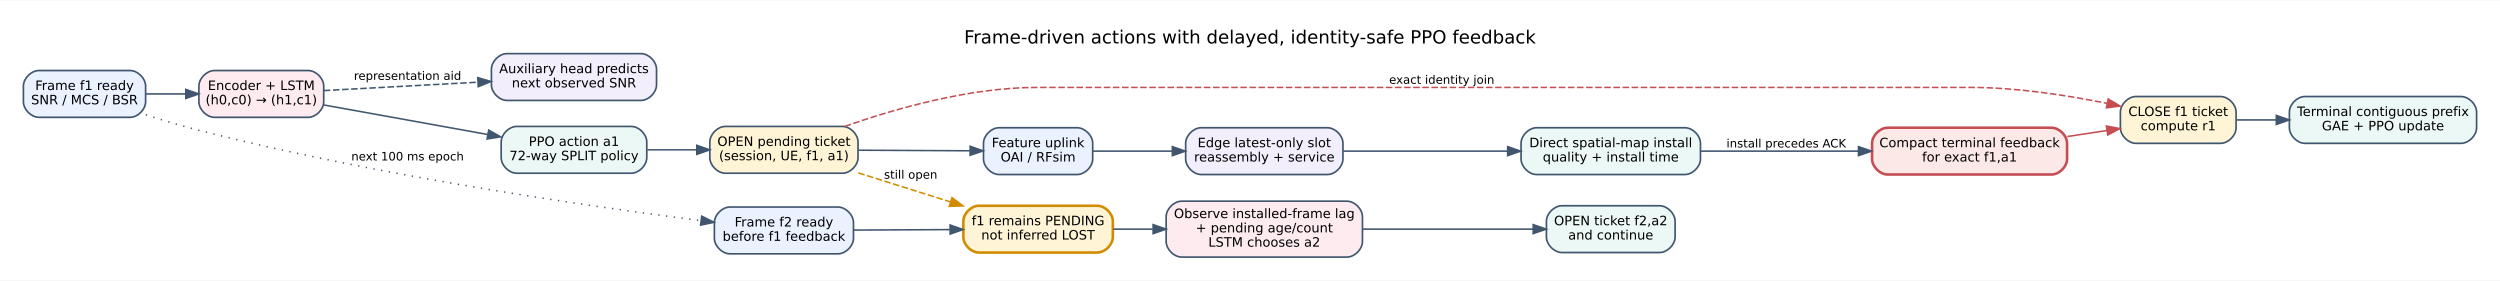
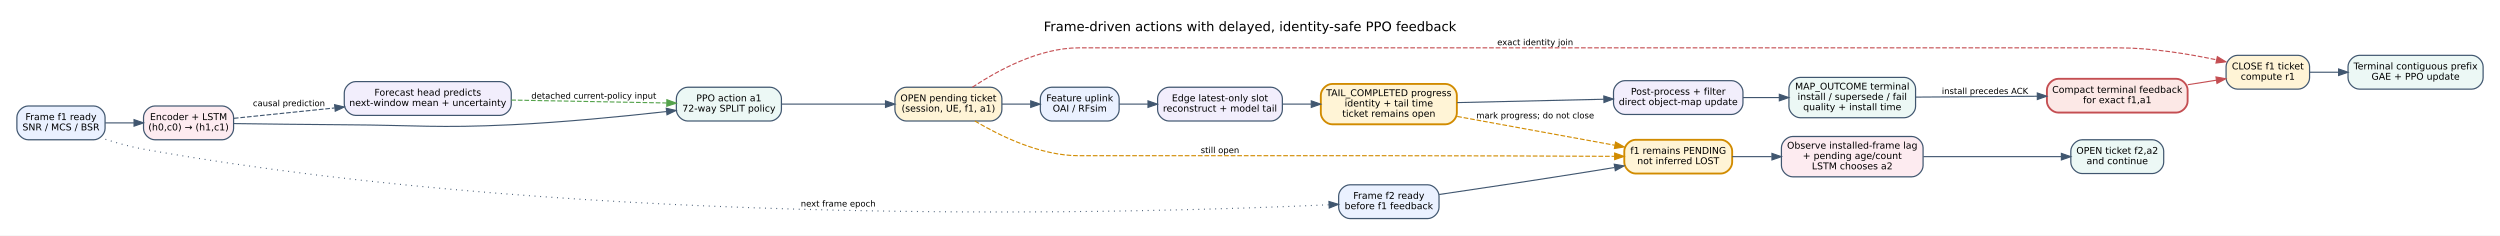
- <svg xmlns="http://www.w3.org/2000/svg" width="1923pt" height="216pt" viewBox="0.00 0.00 1923.00 215.50">
-   <g id="graph0" class="graph" transform="scale(1 1) rotate(0) translate(18 197.5)">
-     <polygon fill="white" stroke="transparent" points="-18,18 -18,-197.5 1905,-197.5 1905,18 -18,18" />
-     <text text-anchor="middle" x="943.5" y="-164.3" font-family="DejaVu Sans" font-size="14.00">Frame-driven actions with delayed, identity-safe PPO feedback</text>
+ <svg xmlns="http://www.w3.org/2000/svg" width="2665pt" height="251pt" viewBox="0.00 0.00 2665.00 251.00">
+   <g id="graph0" class="graph" transform="scale(1 1) rotate(0) translate(18 233)">
+     <polygon fill="white" stroke="transparent" points="-18,18 -18,-233 2647,-233 2647,18 -18,18" />
+     <text text-anchor="middle" x="1314.5" y="-199.8" font-family="DejaVu Sans" font-size="14.00">Frame-driven actions with delayed, identity-safe PPO feedback</text>
    <g id="node1" class="node">
-       <path fill="#eaf1ff" stroke="#40566f" stroke-width="1.3" d="M82,-143.5C82,-143.5 12,-143.5 12,-143.5 6,-143.5 0,-137.5 0,-131.5 0,-131.5 0,-119.5 0,-119.5 0,-113.5 6,-107.5 12,-107.5 12,-107.5 82,-107.5 82,-107.5 88,-107.5 94,-113.5 94,-119.5 94,-119.5 94,-131.5 94,-131.5 94,-137.5 88,-143.5 82,-143.5" />
-       <text text-anchor="middle" x="47" y="-128.5" font-family="DejaVu Sans" font-size="10.00">Frame f1 ready</text>
-       <text text-anchor="middle" x="47" y="-117.5" font-family="DejaVu Sans" font-size="10.00">SNR / MCS / BSR</text>
+       <path fill="#eaf1ff" stroke="#40566f" stroke-width="1.3" d="M82,-120C82,-120 12,-120 12,-120 6,-120 0,-114 0,-108 0,-108 0,-96 0,-96 0,-90 6,-84 12,-84 12,-84 82,-84 82,-84 88,-84 94,-90 94,-96 94,-96 94,-108 94,-108 94,-114 88,-120 82,-120" />
+       <text text-anchor="middle" x="47" y="-105" font-family="DejaVu Sans" font-size="10.00">Frame f1 ready</text>
+       <text text-anchor="middle" x="47" y="-94" font-family="DejaVu Sans" font-size="10.00">SNR / MCS / BSR</text>
    </g>
    <g id="node2" class="node">
-       <path fill="#fdebf0" stroke="#40566f" stroke-width="1.3" d="M219,-143.5C219,-143.5 147,-143.5 147,-143.5 141,-143.5 135,-137.5 135,-131.5 135,-131.5 135,-119.5 135,-119.5 135,-113.5 141,-107.5 147,-107.5 147,-107.5 219,-107.5 219,-107.5 225,-107.5 231,-113.5 231,-119.5 231,-119.5 231,-131.5 231,-131.5 231,-137.5 225,-143.5 219,-143.5" />
-       <text text-anchor="middle" x="183" y="-128.5" font-family="DejaVu Sans" font-size="10.00">Encoder + LSTM</text>
-       <text text-anchor="middle" x="183" y="-117.5" font-family="DejaVu Sans" font-size="10.00">(h0,c0) → (h1,c1)</text>
+       <path fill="#fdebf0" stroke="#40566f" stroke-width="1.3" d="M219,-120C219,-120 147,-120 147,-120 141,-120 135,-114 135,-108 135,-108 135,-96 135,-96 135,-90 141,-84 147,-84 147,-84 219,-84 219,-84 225,-84 231,-90 231,-96 231,-96 231,-108 231,-108 231,-114 225,-120 219,-120" />
+       <text text-anchor="middle" x="183" y="-105" font-family="DejaVu Sans" font-size="10.00">Encoder + LSTM</text>
+       <text text-anchor="middle" x="183" y="-94" font-family="DejaVu Sans" font-size="10.00">(h0,c0) → (h1,c1)</text>
    </g>
    <g id="edge1" class="edge">
-       <path fill="none" stroke="#40566f" stroke-width="1.2" d="M94.12,-125.5C103.99,-125.5 114.55,-125.5 124.79,-125.5" />
-       <polygon fill="#40566f" stroke="#40566f" stroke-width="1.2" points="124.89,-129 134.89,-125.5 124.89,-122 124.89,-129" />
+       <path fill="none" stroke="#40566f" stroke-width="1.2" d="M94.12,-102C103.99,-102 114.55,-102 124.79,-102" />
+       <polygon fill="#40566f" stroke="#40566f" stroke-width="1.2" points="124.89,-105.5 134.89,-102 124.89,-98.5 124.89,-105.5" />
+     </g>
+     <g id="node10" class="node">
+       <path fill="#eaf1ff" stroke="#40566f" stroke-width="1.3" d="M1504,-36C1504,-36 1421,-36 1421,-36 1415,-36 1409,-30 1409,-24 1409,-24 1409,-12 1409,-12 1409,-6 1415,0 1421,0 1421,0 1504,0 1504,0 1510,0 1516,-6 1516,-12 1516,-12 1516,-24 1516,-24 1516,-30 1510,-36 1504,-36" />
+       <text text-anchor="middle" x="1462.5" y="-21" font-family="DejaVu Sans" font-size="10.00">Frame f2 ready</text>
+       <text text-anchor="middle" x="1462.5" y="-10" font-family="DejaVu Sans" font-size="10.00">before f1 feedback</text>
+     </g>
+     <g id="edge11" class="edge">
+       <path fill="none" stroke="#40566f" stroke-width="1.2" stroke-dasharray="1,5" d="M94.37,-84.53C107.34,-80.35 121.57,-76.4 135,-74 614.87,11.73 1207.17,-5.97 1398.65,-14.71" />
+       <polygon fill="#40566f" stroke="#40566f" stroke-width="1.2" points="1398.66,-18.22 1408.81,-15.19 1398.98,-11.23 1398.66,-18.22" />
+       <text text-anchor="middle" x="875.5" y="-12.8" font-family="DejaVu Sans" font-size="9.00">next frame epoch</text>
+     </g>
+     <g id="node3" class="node">
+       <path fill="#ecf8f5" stroke="#40566f" stroke-width="1.3" d="M803,-140C803,-140 715,-140 715,-140 709,-140 703,-134 703,-128 703,-128 703,-116 703,-116 703,-110 709,-104 715,-104 715,-104 803,-104 803,-104 809,-104 815,-110 815,-116 815,-116 815,-128 815,-128 815,-134 809,-140 803,-140" />
+       <text text-anchor="middle" x="759" y="-125" font-family="DejaVu Sans" font-size="10.00">PPO action a1</text>
+       <text text-anchor="middle" x="759" y="-114" font-family="DejaVu Sans" font-size="10.00">72-way SPLIT policy</text>
+     </g>
+     <g id="edge2" class="edge">
+       <path fill="none" stroke="#40566f" stroke-width="1.2" d="M231.3,-101.27C264.28,-100.81 309.32,-100.24 349,-100 428.11,-99.52 447.98,-96.25 527,-100 582.93,-102.66 646.22,-108.91 692.39,-114.08" />
+       <polygon fill="#40566f" stroke="#40566f" stroke-width="1.2" points="692.23,-117.58 702.56,-115.23 693.02,-110.63 692.23,-117.58" />
+     </g>
+     <g id="node17" class="node">
+       <path fill="#f2eefc" stroke="#40566f" stroke-width="1.3" d="M515,-146C515,-146 361,-146 361,-146 355,-146 349,-140 349,-134 349,-134 349,-122 349,-122 349,-116 355,-110 361,-110 361,-110 515,-110 515,-110 521,-110 527,-116 527,-122 527,-122 527,-134 527,-134 527,-140 521,-146 515,-146" />
+       <text text-anchor="middle" x="438" y="-131" font-family="DejaVu Sans" font-size="10.00">Forecast head predicts</text>
+       <text text-anchor="middle" x="438" y="-120" font-family="DejaVu Sans" font-size="10.00">next-window mean + uncertainty</text>
+     </g>
+     <g id="edge9" class="edge">
+       <path fill="none" stroke="#40566f" stroke-width="1.2" stroke-dasharray="5,2" d="M231.29,-106.86C261.49,-109.96 301.77,-114.1 338.67,-117.9" />
+       <polygon fill="#40566f" stroke="#40566f" stroke-width="1.2" points="338.68,-121.41 348.98,-118.95 339.39,-114.45 338.68,-121.41" />
+       <text text-anchor="middle" x="290" y="-119.8" font-family="DejaVu Sans" font-size="9.00">causal prediction</text>
+     </g>
+     <g id="node4" class="node">
+       <path fill="#fff4d6" stroke="#40566f" stroke-width="1.3" d="M1038,-140C1038,-140 948,-140 948,-140 942,-140 936,-134 936,-128 936,-128 936,-116 936,-116 936,-110 942,-104 948,-104 948,-104 1038,-104 1038,-104 1044,-104 1050,-110 1050,-116 1050,-116 1050,-128 1050,-128 1050,-134 1044,-140 1038,-140" />
+       <text text-anchor="middle" x="993" y="-125" font-family="DejaVu Sans" font-size="10.00">OPEN pending ticket</text>
+       <text text-anchor="middle" x="993" y="-114" font-family="DejaVu Sans" font-size="10.00">(session, UE, f1, a1)</text>
+     </g>
+     <g id="edge3" class="edge">
+       <path fill="none" stroke="#40566f" stroke-width="1.2" d="M815.28,-122C848.45,-122 890.87,-122 925.82,-122" />
+       <polygon fill="#40566f" stroke="#40566f" stroke-width="1.2" points="925.94,-125.5 935.94,-122 925.94,-118.5 925.94,-125.5" />
+     </g>
+     <g id="node5" class="node">
+       <path fill="#eaf1ff" stroke="#40566f" stroke-width="1.3" d="M1163,-140C1163,-140 1103,-140 1103,-140 1097,-140 1091,-134 1091,-128 1091,-128 1091,-116 1091,-116 1091,-110 1097,-104 1103,-104 1103,-104 1163,-104 1163,-104 1169,-104 1175,-110 1175,-116 1175,-116 1175,-128 1175,-128 1175,-134 1169,-140 1163,-140" />
+       <text text-anchor="middle" x="1133" y="-125" font-family="DejaVu Sans" font-size="10.00">Feature uplink</text>
+       <text text-anchor="middle" x="1133" y="-114" font-family="DejaVu Sans" font-size="10.00">OAI / RFsim</text>
+     </g>
+     <g id="edge4" class="edge">
+       <path fill="none" stroke="#40566f" stroke-width="1.2" d="M1050.13,-122C1060.21,-122 1070.67,-122 1080.61,-122" />
+       <polygon fill="#40566f" stroke="#40566f" stroke-width="1.2" points="1080.74,-125.5 1090.74,-122 1080.74,-118.5 1080.74,-125.5" />
+     </g>
+     <g id="node11" class="node">
+       <path fill="#fff4d6" stroke="#d18b00" stroke-width="2" d="M1816.5,-84C1816.5,-84 1725.5,-84 1725.5,-84 1719.5,-84 1713.5,-78 1713.5,-72 1713.5,-72 1713.5,-60 1713.5,-60 1713.5,-54 1719.5,-48 1725.5,-48 1725.5,-48 1816.5,-48 1816.5,-48 1822.5,-48 1828.5,-54 1828.5,-60 1828.5,-60 1828.5,-72 1828.5,-72 1828.5,-78 1822.5,-84 1816.5,-84" />
+       <text text-anchor="middle" x="1771" y="-69" font-family="DejaVu Sans" font-size="10.00">f1 remains PENDING</text>
+       <text text-anchor="middle" x="1771" y="-58" font-family="DejaVu Sans" font-size="10.00">not inferred LOST</text>
+     </g>
+     <g id="edge15" class="edge">
+       <path fill="none" stroke="#d18b00" stroke-width="1.2" stroke-dasharray="5,2" d="M1021.27,-103.99C1048.23,-87.95 1091.25,-67 1132,-67 1132,-67 1132,-67 1463.5,-67 1546.04,-67 1641.08,-66.63 1703.17,-66.34" />
+       <polygon fill="#d18b00" stroke="#d18b00" stroke-width="1.2" points="1703.24,-69.84 1713.23,-66.3 1703.21,-62.84 1703.24,-69.84" />
+       <text text-anchor="middle" x="1282.5" y="-69.8" font-family="DejaVu Sans" font-size="9.00">still open</text>
+     </g>
+     <g id="node15" class="node">
+       <path fill="#fff4d6" stroke="#40566f" stroke-width="1.3" d="M2432,-174C2432,-174 2367,-174 2367,-174 2361,-174 2355,-168 2355,-162 2355,-162 2355,-150 2355,-150 2355,-144 2361,-138 2367,-138 2367,-138 2432,-138 2432,-138 2438,-138 2444,-144 2444,-150 2444,-150 2444,-162 2444,-162 2444,-168 2438,-174 2432,-174" />
+       <text text-anchor="middle" x="2399.5" y="-159" font-family="DejaVu Sans" font-size="10.00">CLOSE f1 ticket</text>
+       <text text-anchor="middle" x="2399.5" y="-148" font-family="DejaVu Sans" font-size="10.00">compute r1</text>
+     </g>
+     <g id="edge19" class="edge">
+       <path fill="none" stroke="#c44e52" stroke-width="1.2" stroke-dasharray="5,2" d="M1018.54,-140C1045.11,-157.68 1089.42,-182 1132,-182 1132,-182 1132,-182 2240,-182 2275.2,-182 2314.22,-175.68 2344.74,-169.27" />
+       <polygon fill="#c44e52" stroke="#c44e52" stroke-width="1.2" points="2345.71,-172.64 2354.75,-167.1 2344.23,-165.8 2345.71,-172.64" />
+       <text text-anchor="middle" x="1618.5" y="-184.8" font-family="DejaVu Sans" font-size="9.00">exact identity join</text>
+     </g>
+     <g id="node6" class="node">
+       <path fill="#f2eefc" stroke="#40566f" stroke-width="1.3" d="M1337,-140C1337,-140 1228,-140 1228,-140 1222,-140 1216,-134 1216,-128 1216,-128 1216,-116 1216,-116 1216,-110 1222,-104 1228,-104 1228,-104 1337,-104 1337,-104 1343,-104 1349,-110 1349,-116 1349,-116 1349,-128 1349,-128 1349,-134 1343,-140 1337,-140" />
+       <text text-anchor="middle" x="1282.5" y="-125" font-family="DejaVu Sans" font-size="10.00">Edge latest-only slot</text>
+       <text text-anchor="middle" x="1282.5" y="-114" font-family="DejaVu Sans" font-size="10.00">reconstruct + model tail</text>
+     </g>
+     <g id="edge5" class="edge">
+       <path fill="none" stroke="#40566f" stroke-width="1.2" d="M1175.09,-122C1184.65,-122 1195.13,-122 1205.66,-122" />
+       <polygon fill="#40566f" stroke="#40566f" stroke-width="1.2" points="1205.75,-125.5 1215.75,-122 1205.75,-118.5 1205.75,-125.5" />
+     </g>
+     <g id="node7" class="node">
+       <path fill="#fff4d6" stroke="#d18b00" stroke-width="2" d="M1523,-143.5C1523,-143.5 1402,-143.5 1402,-143.5 1396,-143.5 1390,-137.5 1390,-131.5 1390,-131.5 1390,-112.5 1390,-112.5 1390,-106.5 1396,-100.5 1402,-100.5 1402,-100.5 1523,-100.5 1523,-100.5 1529,-100.5 1535,-106.5 1535,-112.5 1535,-112.5 1535,-131.5 1535,-131.5 1535,-137.5 1529,-143.5 1523,-143.5" />
+       <text text-anchor="middle" x="1462.5" y="-130.5" font-family="DejaVu Sans" font-size="10.00">TAIL_COMPLETED progress</text>
+       <text text-anchor="middle" x="1462.5" y="-119.5" font-family="DejaVu Sans" font-size="10.00">identity + tail time</text>
+       <text text-anchor="middle" x="1462.5" y="-108.5" font-family="DejaVu Sans" font-size="10.00">ticket remains open</text>
+     </g>
+     <g id="edge6" class="edge">
+       <path fill="none" stroke="#40566f" stroke-width="1.2" d="M1349.02,-122C1358.98,-122 1369.37,-122 1379.63,-122" />
+       <polygon fill="#40566f" stroke="#40566f" stroke-width="1.2" points="1379.82,-125.5 1389.82,-122 1379.82,-118.5 1379.82,-125.5" />
    </g>
    <g id="node8" class="node">
-       <path fill="#eaf1ff" stroke="#40566f" stroke-width="1.3" d="M626.5,-38.5C626.5,-38.5 543.5,-38.5 543.5,-38.5 537.5,-38.5 531.5,-32.5 531.5,-26.5 531.5,-26.5 531.5,-14.5 531.5,-14.5 531.5,-8.5 537.5,-2.5 543.5,-2.5 543.5,-2.5 626.5,-2.5 626.5,-2.5 632.5,-2.5 638.5,-8.5 638.5,-14.5 638.5,-14.5 638.5,-26.5 638.5,-26.5 638.5,-32.5 632.5,-38.5 626.5,-38.5" />
-       <text text-anchor="middle" x="585" y="-23.5" font-family="DejaVu Sans" font-size="10.00">Frame f2 ready</text>
-       <text text-anchor="middle" x="585" y="-12.5" font-family="DejaVu Sans" font-size="10.00">before f1 feedback</text>
+       <path fill="#f2eefc" stroke="#40566f" stroke-width="1.3" d="M1828,-147C1828,-147 1714,-147 1714,-147 1708,-147 1702,-141 1702,-135 1702,-135 1702,-123 1702,-123 1702,-117 1708,-111 1714,-111 1714,-111 1828,-111 1828,-111 1834,-111 1840,-117 1840,-123 1840,-123 1840,-135 1840,-135 1840,-141 1834,-147 1828,-147" />
+       <text text-anchor="middle" x="1771" y="-132" font-family="DejaVu Sans" font-size="10.00">Post-process + filter</text>
+       <text text-anchor="middle" x="1771" y="-121" font-family="DejaVu Sans" font-size="10.00">direct object-map update</text>
+     </g>
+     <g id="edge7" class="edge">
+       <path fill="none" stroke="#40566f" stroke-width="1.2" d="M1535.36,-123.64C1582.27,-124.71 1643.52,-126.11 1691.68,-127.21" />
+       <polygon fill="#40566f" stroke="#40566f" stroke-width="1.2" points="1691.67,-130.71 1701.75,-127.44 1691.83,-123.71 1691.67,-130.71" />
+     </g>
+     <g id="edge16" class="edge">
+       <path fill="none" stroke="#d18b00" stroke-width="1.2" stroke-dasharray="5,2" d="M1535.36,-108.87C1586.18,-99.59 1653.82,-87.23 1703.42,-78.17" />
+       <polygon fill="#d18b00" stroke="#d18b00" stroke-width="1.2" points="1704.19,-81.58 1713.4,-76.34 1702.93,-74.7 1704.19,-81.58" />
+       <text text-anchor="middle" x="1618.5" y="-106.8" font-family="DejaVu Sans" font-size="9.00">mark progress; do not close</text>
+     </g>
+     <g id="node9" class="node">
+       <path fill="#ecf8f5" stroke="#40566f" stroke-width="1.3" d="M2012,-150.5C2012,-150.5 1901,-150.5 1901,-150.5 1895,-150.5 1889,-144.5 1889,-138.5 1889,-138.5 1889,-119.5 1889,-119.5 1889,-113.5 1895,-107.5 1901,-107.5 1901,-107.5 2012,-107.5 2012,-107.5 2018,-107.5 2024,-113.5 2024,-119.5 2024,-119.5 2024,-138.5 2024,-138.5 2024,-144.5 2018,-150.5 2012,-150.5" />
+       <text text-anchor="middle" x="1956.5" y="-137.5" font-family="DejaVu Sans" font-size="10.00">MAP_OUTCOME terminal</text>
+       <text text-anchor="middle" x="1956.5" y="-126.5" font-family="DejaVu Sans" font-size="10.00">install / supersede / fail</text>
+       <text text-anchor="middle" x="1956.5" y="-115.5" font-family="DejaVu Sans" font-size="10.00">quality + install time</text>
    </g>
    <g id="edge8" class="edge">
-       <path fill="none" stroke="#40566f" stroke-width="1.2" stroke-dasharray="1,5" d="M94.2,-109.47C107.29,-105.24 121.63,-100.92 135,-97.5 270.81,-62.81 433.78,-39.24 521.21,-28.03" />
-       <polygon fill="#40566f" stroke="#40566f" stroke-width="1.2" points="521.75,-31.49 531.23,-26.76 520.87,-24.54 521.75,-31.49" />
-       <text text-anchor="middle" x="295.5" y="-74.3" font-family="DejaVu Sans" font-size="9.00">next 100 ms epoch</text>
+       <path fill="none" stroke="#40566f" stroke-width="1.2" d="M1840.07,-129C1852.62,-129 1865.81,-129 1878.61,-129" />
+       <polygon fill="#40566f" stroke="#40566f" stroke-width="1.2" points="1878.76,-132.5 1888.76,-129 1878.76,-125.5 1878.76,-132.5" />
    </g>
-     <g id="node3" class="node">
-       <path fill="#ecf8f5" stroke="#40566f" stroke-width="1.3" d="M467.5,-100.5C467.5,-100.5 379.5,-100.5 379.5,-100.5 373.5,-100.5 367.5,-94.5 367.5,-88.5 367.5,-88.5 367.5,-76.5 367.5,-76.5 367.5,-70.5 373.5,-64.5 379.5,-64.5 379.5,-64.5 467.5,-64.5 467.5,-64.5 473.5,-64.5 479.5,-70.5 479.5,-76.5 479.5,-76.5 479.5,-88.5 479.5,-88.5 479.5,-94.5 473.5,-100.5 467.5,-100.5" />
-       <text text-anchor="middle" x="423.5" y="-85.5" font-family="DejaVu Sans" font-size="10.00">PPO action a1</text>
-       <text text-anchor="middle" x="423.5" y="-74.5" font-family="DejaVu Sans" font-size="10.00">72-way SPLIT policy</text>
+     <g id="node14" class="node">
+       <path fill="#fce8e6" stroke="#c44e52" stroke-width="2" d="M2302,-149C2302,-149 2176,-149 2176,-149 2170,-149 2164,-143 2164,-137 2164,-137 2164,-125 2164,-125 2164,-119 2170,-113 2176,-113 2176,-113 2302,-113 2302,-113 2308,-113 2314,-119 2314,-125 2314,-125 2314,-137 2314,-137 2314,-143 2308,-149 2302,-149" />
+       <text text-anchor="middle" x="2239" y="-134" font-family="DejaVu Sans" font-size="10.00">Compact terminal feedback</text>
+       <text text-anchor="middle" x="2239" y="-123" font-family="DejaVu Sans" font-size="10.00">for exact f1,a1</text>
    </g>
-     <g id="edge2" class="edge">
-       <path fill="none" stroke="#40566f" stroke-width="1.2" d="M231.12,-117C267.16,-110.51 317.29,-101.47 357.2,-94.27" />
-       <polygon fill="#40566f" stroke="#40566f" stroke-width="1.2" points="357.89,-97.71 367.11,-92.49 356.65,-90.82 357.89,-97.71" />
-     </g>
-     <g id="node15" class="node">
-       <path fill="#f2eefc" stroke="#40566f" stroke-width="1.3" d="M475,-156.5C475,-156.5 372,-156.5 372,-156.5 366,-156.5 360,-150.5 360,-144.5 360,-144.5 360,-132.5 360,-132.5 360,-126.5 366,-120.5 372,-120.5 372,-120.5 475,-120.5 475,-120.5 481,-120.5 487,-126.5 487,-132.5 487,-132.5 487,-144.5 487,-144.5 487,-150.5 481,-156.5 475,-156.5" />
-       <text text-anchor="middle" x="423.5" y="-141.5" font-family="DejaVu Sans" font-size="10.00">Auxiliary head predicts</text>
-       <text text-anchor="middle" x="423.5" y="-130.5" font-family="DejaVu Sans" font-size="10.00">next observed SNR</text>
-     </g>
-     <g id="edge7" class="edge">
-       <path fill="none" stroke="#40566f" stroke-width="1.2" stroke-dasharray="5,2" d="M231.12,-128.07C264.89,-129.91 311.03,-132.42 349.54,-134.52" />
-       <polygon fill="#40566f" stroke="#40566f" stroke-width="1.2" points="349.49,-138.03 359.66,-135.07 349.87,-131.04 349.49,-138.03" />
-       <text text-anchor="middle" x="295.5" y="-136.3" font-family="DejaVu Sans" font-size="9.00">representation aid</text>
-     </g>
-     <g id="node4" class="node">
-       <path fill="#fff4d6" stroke="#40566f" stroke-width="1.3" d="M630,-100.5C630,-100.5 540,-100.5 540,-100.5 534,-100.5 528,-94.5 528,-88.5 528,-88.5 528,-76.5 528,-76.5 528,-70.5 534,-64.5 540,-64.5 540,-64.5 630,-64.5 630,-64.5 636,-64.5 642,-70.5 642,-76.5 642,-76.5 642,-88.5 642,-88.5 642,-94.5 636,-100.5 630,-100.5" />
-       <text text-anchor="middle" x="585" y="-85.5" font-family="DejaVu Sans" font-size="10.00">OPEN pending ticket</text>
-       <text text-anchor="middle" x="585" y="-74.5" font-family="DejaVu Sans" font-size="10.00">(session, UE, f1, a1)</text>
-     </g>
-     <g id="edge3" class="edge">
-       <path fill="none" stroke="#40566f" stroke-width="1.2" d="M479.84,-82.5C492.12,-82.5 505.26,-82.5 517.92,-82.5" />
-       <polygon fill="#40566f" stroke="#40566f" stroke-width="1.2" points="517.95,-86 527.95,-82.5 517.95,-79 517.95,-86" />
-     </g>
-     <g id="node5" class="node">
-       <path fill="#eaf1ff" stroke="#40566f" stroke-width="1.3" d="M810.5,-99.5C810.5,-99.5 750.5,-99.5 750.5,-99.5 744.5,-99.5 738.5,-93.5 738.5,-87.5 738.5,-87.5 738.5,-75.5 738.5,-75.5 738.5,-69.5 744.5,-63.5 750.5,-63.5 750.5,-63.5 810.5,-63.5 810.5,-63.5 816.5,-63.5 822.5,-69.5 822.5,-75.5 822.5,-75.5 822.5,-87.5 822.5,-87.5 822.5,-93.5 816.5,-99.5 810.5,-99.5" />
-       <text text-anchor="middle" x="780.5" y="-84.5" font-family="DejaVu Sans" font-size="10.00">Feature uplink</text>
-       <text text-anchor="middle" x="780.5" y="-73.5" font-family="DejaVu Sans" font-size="10.00">OAI / RFsim</text>
-     </g>
-     <g id="edge4" class="edge">
-       <path fill="none" stroke="#40566f" stroke-width="1.2" d="M642.23,-82.21C669.32,-82.07 701.58,-81.9 728.02,-81.77" />
-       <polygon fill="#40566f" stroke="#40566f" stroke-width="1.2" points="728.23,-85.27 738.22,-81.71 728.2,-78.27 728.23,-85.27" />
-     </g>
-     <g id="node9" class="node">
-       <path fill="#fff4d6" stroke="#d18b00" stroke-width="2" d="M826,-39.5C826,-39.5 735,-39.5 735,-39.5 729,-39.5 723,-33.5 723,-27.5 723,-27.5 723,-15.5 723,-15.5 723,-9.5 729,-3.5 735,-3.5 735,-3.5 826,-3.5 826,-3.5 832,-3.5 838,-9.5 838,-15.5 838,-15.5 838,-27.5 838,-27.5 838,-33.5 832,-39.5 826,-39.5" />
-       <text text-anchor="middle" x="780.5" y="-24.5" font-family="DejaVu Sans" font-size="10.00">f1 remains PENDING</text>
-       <text text-anchor="middle" x="780.5" y="-13.5" font-family="DejaVu Sans" font-size="10.00">not inferred LOST</text>
+     <g id="edge17" class="edge">
+       <path fill="none" stroke="#40566f" stroke-width="1.2" d="M2024.33,-129.48C2063.1,-129.75 2112.3,-130.1 2153.71,-130.4" />
+       <polygon fill="#40566f" stroke="#40566f" stroke-width="1.2" points="2153.76,-133.9 2163.79,-130.47 2153.81,-126.9 2153.76,-133.9" />
+       <text text-anchor="middle" x="2098" y="-132.8" font-family="DejaVu Sans" font-size="9.00">install precedes ACK</text>
    </g>
    <g id="edge12" class="edge">
-       <path fill="none" stroke="#d18b00" stroke-width="1.2" stroke-dasharray="5,2" d="M642.23,-64.77C664.39,-57.79 690.02,-49.71 713.08,-42.44" />
-       <polygon fill="#d18b00" stroke="#d18b00" stroke-width="1.2" points="714.31,-45.72 722.8,-39.38 712.21,-39.04 714.31,-45.72" />
-       <text text-anchor="middle" x="682.5" y="-60.3" font-family="DejaVu Sans" font-size="9.00">still open</text>
+       <path fill="none" stroke="#40566f" stroke-width="1.2" d="M1516.08,-25.66C1560.37,-32.17 1625.37,-41.9 1682,-51 1688.79,-52.09 1695.86,-53.25 1702.92,-54.43" />
+       <polygon fill="#40566f" stroke="#40566f" stroke-width="1.2" points="1702.78,-57.96 1713.22,-56.16 1703.94,-51.05 1702.78,-57.96" />
+     </g>
+     <g id="node12" class="node">
+       <path fill="#fdebf0" stroke="#40566f" stroke-width="1.3" d="M2020,-87.5C2020,-87.5 1893,-87.5 1893,-87.5 1887,-87.5 1881,-81.5 1881,-75.5 1881,-75.5 1881,-56.5 1881,-56.5 1881,-50.5 1887,-44.5 1893,-44.5 1893,-44.5 2020,-44.5 2020,-44.5 2026,-44.5 2032,-50.5 2032,-56.5 2032,-56.5 2032,-75.5 2032,-75.5 2032,-81.5 2026,-87.5 2020,-87.5" />
+       <text text-anchor="middle" x="1956.5" y="-74.5" font-family="DejaVu Sans" font-size="10.00">Observe installed-frame lag</text>
+       <text text-anchor="middle" x="1956.5" y="-63.5" font-family="DejaVu Sans" font-size="10.00">+ pending age/count</text>
+       <text text-anchor="middle" x="1956.5" y="-52.5" font-family="DejaVu Sans" font-size="10.00">LSTM chooses a2</text>
+     </g>
+     <g id="edge13" class="edge">
+       <path fill="none" stroke="#40566f" stroke-width="1.2" d="M1828.55,-66C1841.86,-66 1856.32,-66 1870.57,-66" />
+       <polygon fill="#40566f" stroke="#40566f" stroke-width="1.2" points="1870.89,-69.5 1880.89,-66 1870.89,-62.5 1870.89,-69.5" />
    </g>
    <g id="node13" class="node">
-       <path fill="#fff4d6" stroke="#40566f" stroke-width="1.3" d="M1690,-123.5C1690,-123.5 1625,-123.5 1625,-123.5 1619,-123.5 1613,-117.5 1613,-111.5 1613,-111.5 1613,-99.5 1613,-99.5 1613,-93.5 1619,-87.5 1625,-87.5 1625,-87.5 1690,-87.5 1690,-87.5 1696,-87.5 1702,-93.5 1702,-99.5 1702,-99.5 1702,-111.5 1702,-111.5 1702,-117.5 1696,-123.5 1690,-123.5" />
-       <text text-anchor="middle" x="1657.5" y="-108.5" font-family="DejaVu Sans" font-size="10.00">CLOSE f1 ticket</text>
-       <text text-anchor="middle" x="1657.5" y="-97.5" font-family="DejaVu Sans" font-size="10.00">compute r1</text>
+       <path fill="#ecf8f5" stroke="#40566f" stroke-width="1.3" d="M2276.5,-84C2276.5,-84 2201.5,-84 2201.5,-84 2195.5,-84 2189.5,-78 2189.5,-72 2189.5,-72 2189.5,-60 2189.5,-60 2189.5,-54 2195.5,-48 2201.5,-48 2201.5,-48 2276.5,-48 2276.5,-48 2282.5,-48 2288.5,-54 2288.5,-60 2288.5,-60 2288.5,-72 2288.5,-72 2288.5,-78 2282.5,-84 2276.5,-84" />
+       <text text-anchor="middle" x="2239" y="-69" font-family="DejaVu Sans" font-size="10.00">OPEN ticket f2,a2</text>
+       <text text-anchor="middle" x="2239" y="-58" font-family="DejaVu Sans" font-size="10.00">and continue</text>
    </g>
-     <g id="edge15" class="edge">
-       <path fill="none" stroke="#c44e52" stroke-width="1.2" stroke-dasharray="5,2" d="M631.74,-100.51C670.46,-114.13 727.76,-130.5 779.5,-130.5 779.5,-130.5 779.5,-130.5 1498,-130.5 1533.16,-130.5 1572.19,-124.42 1602.71,-118.26" />
-       <polygon fill="#c44e52" stroke="#c44e52" stroke-width="1.2" points="1603.65,-121.64 1612.72,-116.17 1602.22,-114.79 1603.65,-121.64" />
-       <text text-anchor="middle" x="1091" y="-133.3" font-family="DejaVu Sans" font-size="9.00">exact identity join</text>
+     <g id="edge14" class="edge">
+       <path fill="none" stroke="#40566f" stroke-width="1.2" d="M2032.3,-66C2078.33,-66 2136.48,-66 2179.2,-66" />
+       <polygon fill="#40566f" stroke="#40566f" stroke-width="1.2" points="2179.44,-69.5 2189.44,-66 2179.44,-62.5 2179.44,-69.5" />
    </g>
-     <g id="node6" class="node">
-       <path fill="#f2eefc" stroke="#40566f" stroke-width="1.3" d="M1003,-99.5C1003,-99.5 906,-99.5 906,-99.5 900,-99.5 894,-93.5 894,-87.5 894,-87.5 894,-75.5 894,-75.5 894,-69.5 900,-63.5 906,-63.5 906,-63.5 1003,-63.5 1003,-63.5 1009,-63.5 1015,-69.5 1015,-75.5 1015,-75.5 1015,-87.5 1015,-87.5 1015,-93.5 1009,-99.5 1003,-99.5" />
-       <text text-anchor="middle" x="954.5" y="-84.5" font-family="DejaVu Sans" font-size="10.00">Edge latest-only slot</text>
-       <text text-anchor="middle" x="954.5" y="-73.5" font-family="DejaVu Sans" font-size="10.00">reassembly + service</text>
+     <g id="edge18" class="edge">
+       <path fill="none" stroke="#c44e52" stroke-width="1.2" d="M2314.15,-142.69C2324.43,-144.32 2334.83,-145.96 2344.65,-147.51" />
+       <polygon fill="#c44e52" stroke="#c44e52" stroke-width="1.2" points="2344.22,-150.98 2354.64,-149.08 2345.31,-144.07 2344.22,-150.98" />
    </g>
-     <g id="edge5" class="edge">
-       <path fill="none" stroke="#40566f" stroke-width="1.2" d="M822.7,-81.5C840.98,-81.5 863,-81.5 883.72,-81.5" />
-       <polygon fill="#40566f" stroke="#40566f" stroke-width="1.2" points="883.76,-85 893.76,-81.5 883.76,-78 883.76,-85" />
+     <g id="node16" class="node">
+       <path fill="#ecf8f5" stroke="#40566f" stroke-width="1.3" d="M2617,-174C2617,-174 2497,-174 2497,-174 2491,-174 2485,-168 2485,-162 2485,-162 2485,-150 2485,-150 2485,-144 2491,-138 2497,-138 2497,-138 2617,-138 2617,-138 2623,-138 2629,-144 2629,-150 2629,-150 2629,-162 2629,-162 2629,-168 2623,-174 2617,-174" />
+       <text text-anchor="middle" x="2557" y="-159" font-family="DejaVu Sans" font-size="10.00">Terminal contiguous prefix</text>
+       <text text-anchor="middle" x="2557" y="-148" font-family="DejaVu Sans" font-size="10.00">GAE + PPO update</text>
    </g>
-     <g id="node7" class="node">
-       <path fill="#ecf8f5" stroke="#40566f" stroke-width="1.3" d="M1278,-99.5C1278,-99.5 1164,-99.5 1164,-99.5 1158,-99.5 1152,-93.5 1152,-87.5 1152,-87.5 1152,-75.5 1152,-75.5 1152,-69.5 1158,-63.5 1164,-63.5 1164,-63.5 1278,-63.5 1278,-63.5 1284,-63.5 1290,-69.5 1290,-75.5 1290,-75.5 1290,-87.5 1290,-87.5 1290,-93.5 1284,-99.5 1278,-99.5" />
-       <text text-anchor="middle" x="1221" y="-84.5" font-family="DejaVu Sans" font-size="10.00">Direct spatial-map install</text>
-       <text text-anchor="middle" x="1221" y="-73.5" font-family="DejaVu Sans" font-size="10.00">quality + install time</text>
-     </g>
-     <g id="edge6" class="edge">
-       <path fill="none" stroke="#40566f" stroke-width="1.2" d="M1015.19,-81.5C1052.55,-81.5 1101.11,-81.5 1141.56,-81.5" />
-       <polygon fill="#40566f" stroke="#40566f" stroke-width="1.2" points="1141.66,-85 1151.66,-81.5 1141.66,-78 1141.66,-85" />
-     </g>
-     <g id="node12" class="node">
-       <path fill="#fce8e6" stroke="#c44e52" stroke-width="2" d="M1560,-99.5C1560,-99.5 1434,-99.5 1434,-99.5 1428,-99.5 1422,-93.5 1422,-87.5 1422,-87.5 1422,-75.5 1422,-75.5 1422,-69.5 1428,-63.5 1434,-63.5 1434,-63.5 1560,-63.5 1560,-63.5 1566,-63.5 1572,-69.5 1572,-75.5 1572,-75.5 1572,-87.5 1572,-87.5 1572,-93.5 1566,-99.5 1560,-99.5" />
-       <text text-anchor="middle" x="1497" y="-84.5" font-family="DejaVu Sans" font-size="10.00">Compact terminal feedback</text>
-       <text text-anchor="middle" x="1497" y="-73.5" font-family="DejaVu Sans" font-size="10.00">for exact f1,a1</text>
-     </g>
-     <g id="edge13" class="edge">
-       <path fill="none" stroke="#40566f" stroke-width="1.2" d="M1290.08,-81.5C1326.75,-81.5 1372.31,-81.5 1411.26,-81.5" />
-       <polygon fill="#40566f" stroke="#40566f" stroke-width="1.2" points="1411.53,-85 1421.53,-81.5 1411.53,-78 1411.53,-85" />
-       <text text-anchor="middle" x="1356" y="-84.3" font-family="DejaVu Sans" font-size="9.00">install precedes ACK</text>
-     </g>
-     <g id="edge9" class="edge">
-       <path fill="none" stroke="#40566f" stroke-width="1.2" d="M638.62,-20.77C661.44,-20.89 688.42,-21.03 712.63,-21.15" />
-       <polygon fill="#40566f" stroke="#40566f" stroke-width="1.2" points="712.8,-24.66 722.82,-21.21 712.84,-17.66 712.8,-24.66" />
-     </g>
-     <g id="node10" class="node">
-       <path fill="#fdebf0" stroke="#40566f" stroke-width="1.3" d="M1018,-43C1018,-43 891,-43 891,-43 885,-43 879,-37 879,-31 879,-31 879,-12 879,-12 879,-6 885,0 891,0 891,0 1018,0 1018,0 1024,0 1030,-6 1030,-12 1030,-12 1030,-31 1030,-31 1030,-37 1024,-43 1018,-43" />
-       <text text-anchor="middle" x="954.5" y="-30" font-family="DejaVu Sans" font-size="10.00">Observe installed-frame lag</text>
-       <text text-anchor="middle" x="954.5" y="-19" font-family="DejaVu Sans" font-size="10.00">+ pending age/count</text>
-       <text text-anchor="middle" x="954.5" y="-8" font-family="DejaVu Sans" font-size="10.00">LSTM chooses a2</text>
+     <g id="edge20" class="edge">
+       <path fill="none" stroke="#40566f" stroke-width="1.2" d="M2444.23,-156C2453.83,-156 2464.29,-156 2474.83,-156" />
+       <polygon fill="#40566f" stroke="#40566f" stroke-width="1.2" points="2474.94,-159.5 2484.94,-156 2474.94,-152.5 2474.94,-159.5" />
    </g>
    <g id="edge10" class="edge">
-       <path fill="none" stroke="#40566f" stroke-width="1.2" d="M838.3,-21.5C848.06,-21.5 858.39,-21.5 868.69,-21.5" />
-       <polygon fill="#40566f" stroke="#40566f" stroke-width="1.2" points="868.97,-25 878.97,-21.5 868.97,-18 868.97,-25" />
-     </g>
-     <g id="node11" class="node">
-       <path fill="#ecf8f5" stroke="#40566f" stroke-width="1.3" d="M1258.5,-39.5C1258.5,-39.5 1183.5,-39.5 1183.5,-39.5 1177.5,-39.5 1171.5,-33.5 1171.5,-27.5 1171.5,-27.5 1171.5,-15.5 1171.5,-15.5 1171.5,-9.5 1177.5,-3.5 1183.5,-3.5 1183.5,-3.5 1258.5,-3.5 1258.5,-3.5 1264.5,-3.5 1270.5,-9.5 1270.5,-15.5 1270.5,-15.5 1270.5,-27.5 1270.5,-27.5 1270.5,-33.5 1264.5,-39.5 1258.5,-39.5" />
-       <text text-anchor="middle" x="1221" y="-24.5" font-family="DejaVu Sans" font-size="10.00">OPEN ticket f2,a2</text>
-       <text text-anchor="middle" x="1221" y="-13.5" font-family="DejaVu Sans" font-size="10.00">and continue</text>
-     </g>
-     <g id="edge11" class="edge">
-       <path fill="none" stroke="#40566f" stroke-width="1.2" d="M1030.23,-21.5C1071.74,-21.5 1122.64,-21.5 1161.27,-21.5" />
-       <polygon fill="#40566f" stroke="#40566f" stroke-width="1.2" points="1161.32,-25 1171.32,-21.5 1161.32,-18 1161.32,-25" />
-     </g>
-     <g id="edge14" class="edge">
-       <path fill="none" stroke="#c44e52" stroke-width="1.2" d="M1572.15,-92.73C1582.43,-94.28 1592.83,-95.86 1602.65,-97.35" />
-       <polygon fill="#c44e52" stroke="#c44e52" stroke-width="1.2" points="1602.23,-100.82 1612.64,-98.86 1603.28,-93.9 1602.23,-100.82" />
-     </g>
-     <g id="node14" class="node">
-       <path fill="#ecf8f5" stroke="#40566f" stroke-width="1.3" d="M1875,-123.5C1875,-123.5 1755,-123.5 1755,-123.5 1749,-123.5 1743,-117.5 1743,-111.5 1743,-111.5 1743,-99.5 1743,-99.5 1743,-93.5 1749,-87.5 1755,-87.5 1755,-87.5 1875,-87.5 1875,-87.5 1881,-87.5 1887,-93.5 1887,-99.5 1887,-99.5 1887,-111.5 1887,-111.5 1887,-117.5 1881,-123.5 1875,-123.5" />
-       <text text-anchor="middle" x="1815" y="-108.5" font-family="DejaVu Sans" font-size="10.00">Terminal contiguous prefix</text>
-       <text text-anchor="middle" x="1815" y="-97.5" font-family="DejaVu Sans" font-size="10.00">GAE + PPO update</text>
-     </g>
-     <g id="edge16" class="edge">
-       <path fill="none" stroke="#40566f" stroke-width="1.2" d="M1702.23,-105.5C1711.83,-105.5 1722.29,-105.5 1732.83,-105.5" />
-       <polygon fill="#40566f" stroke="#40566f" stroke-width="1.2" points="1732.94,-109 1742.94,-105.5 1732.94,-102 1732.94,-109" />
+       <path fill="none" stroke="#54a24b" stroke-width="1.2" stroke-dasharray="5,2" d="M527.01,-126.34C579.42,-125.36 644.8,-124.13 692.61,-123.23" />
+       <polygon fill="#54a24b" stroke="#54a24b" stroke-width="1.2" points="692.91,-126.72 702.84,-123.04 692.78,-119.73 692.91,-126.72" />
+       <text text-anchor="middle" x="615" y="-127.8" font-family="DejaVu Sans" font-size="9.00">detached current-policy input</text>
    </g>
  </g>
</svg>
